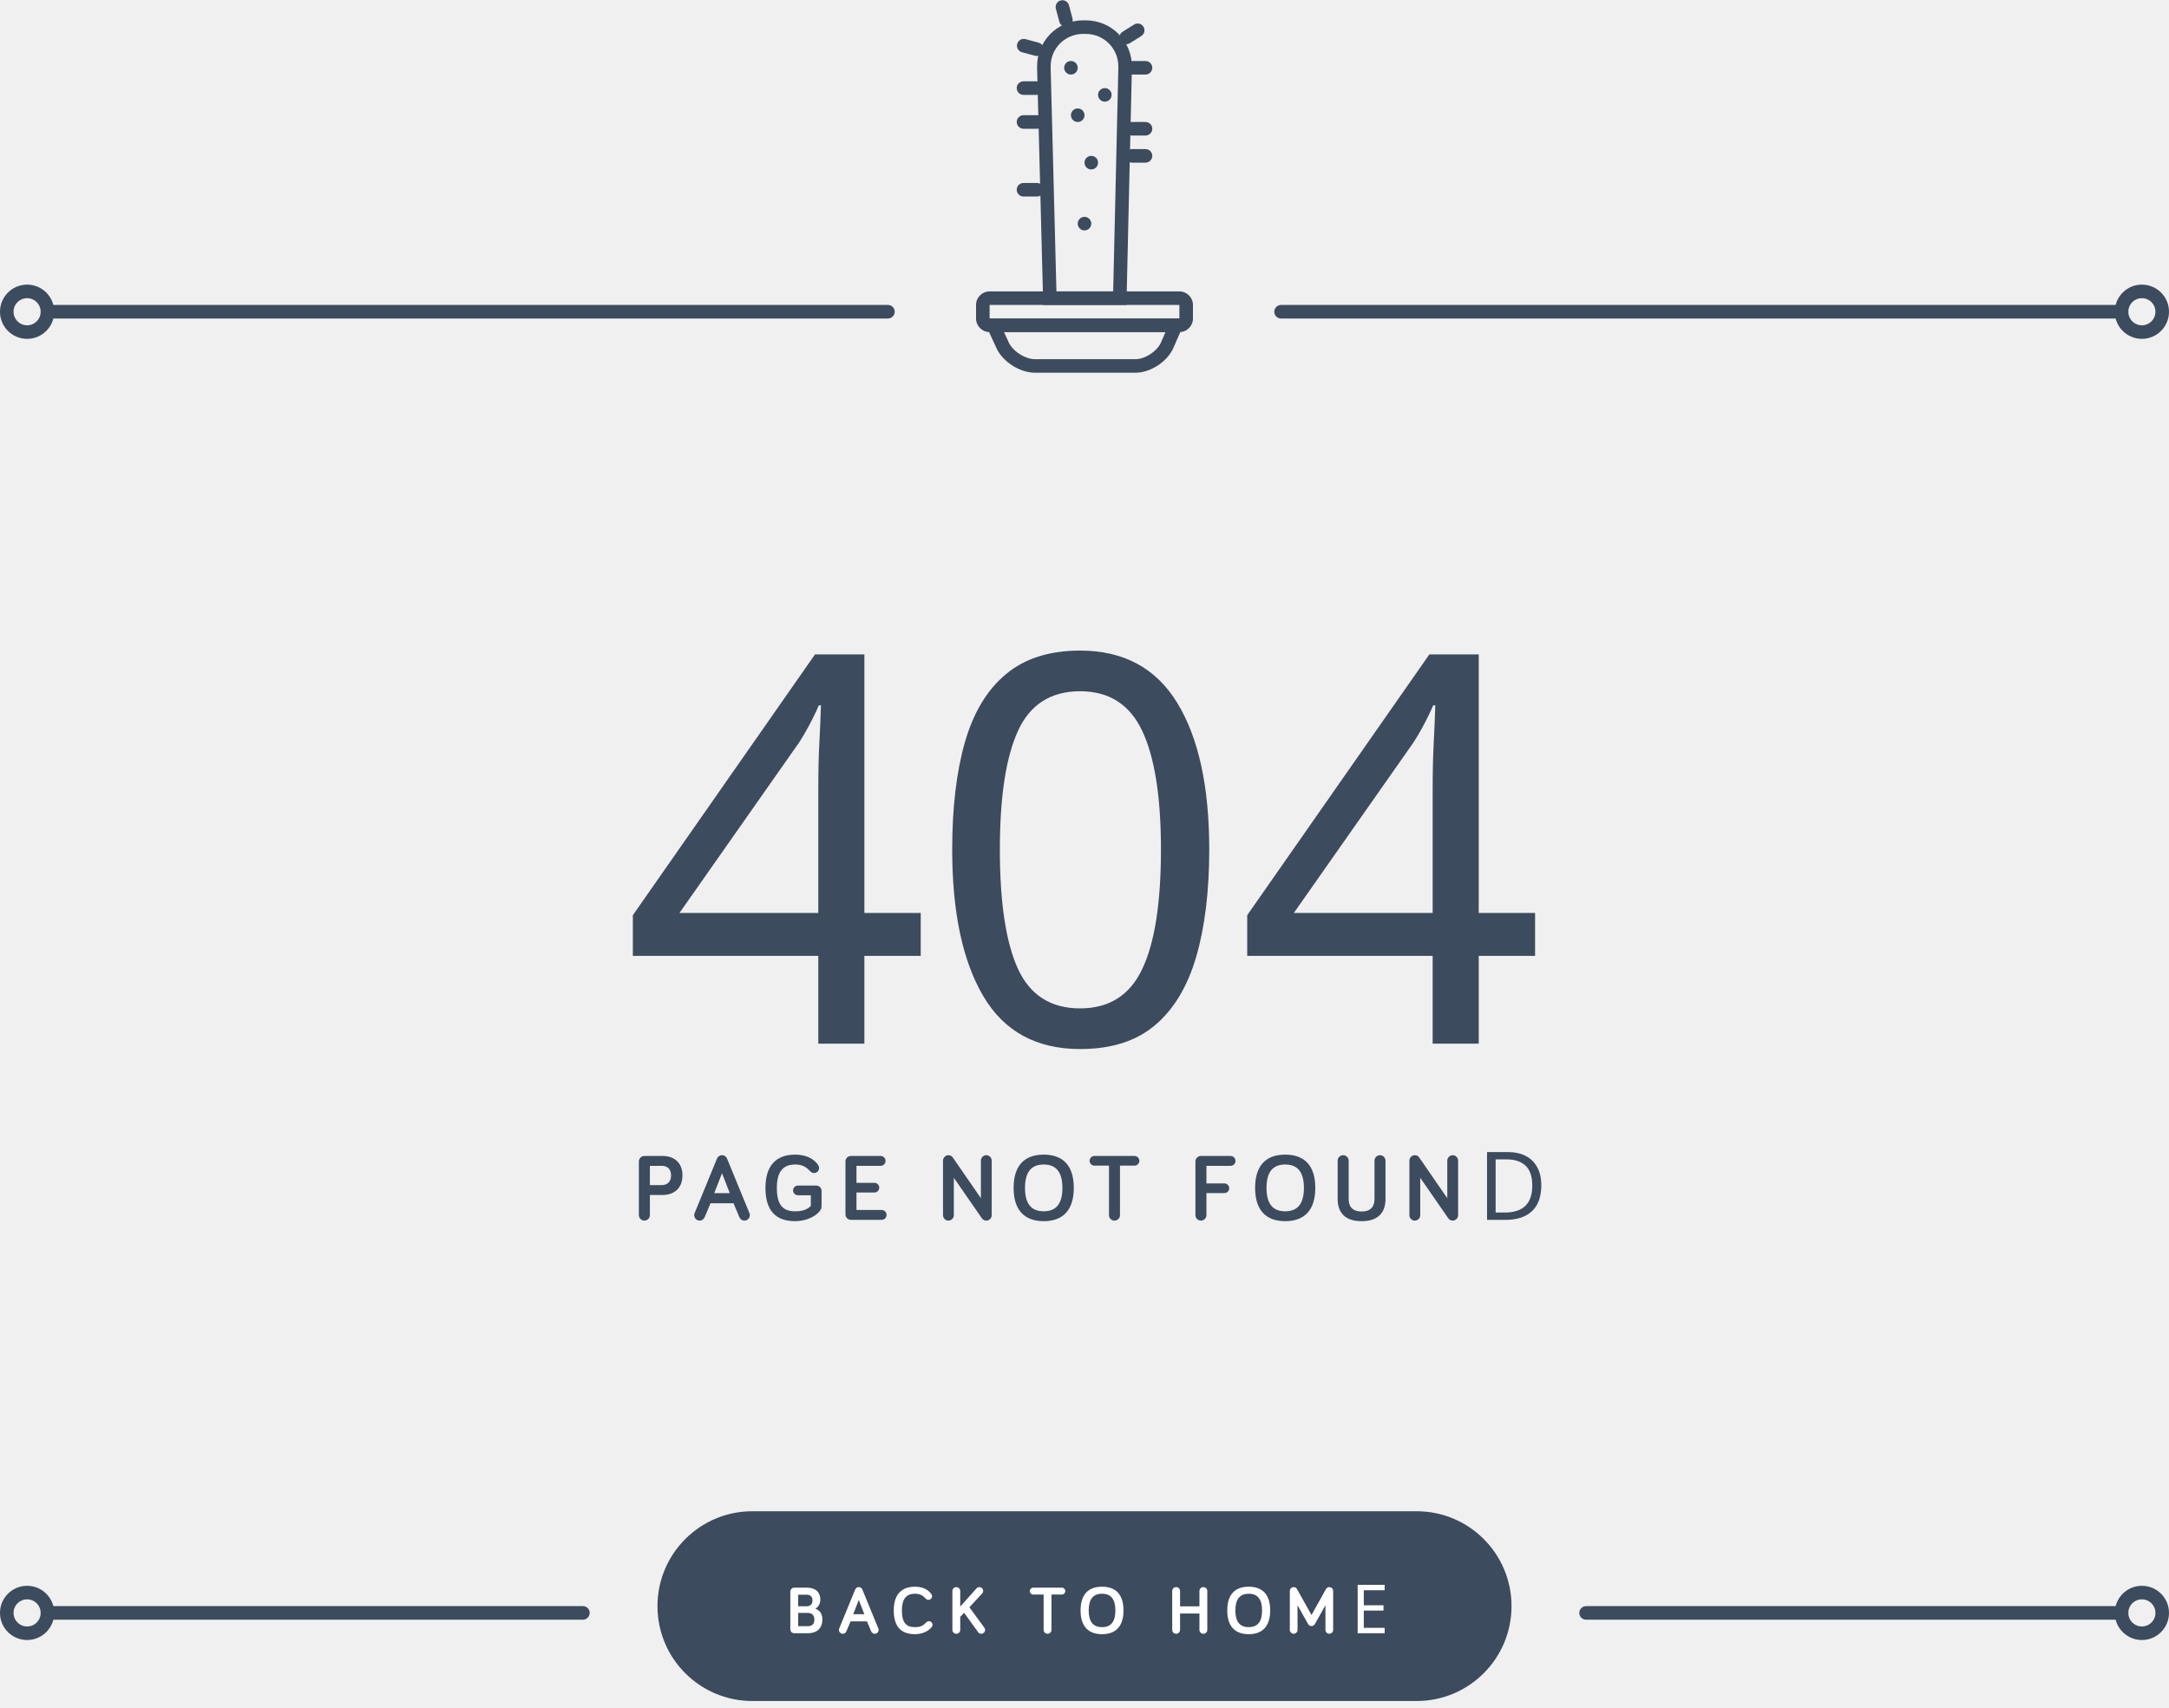
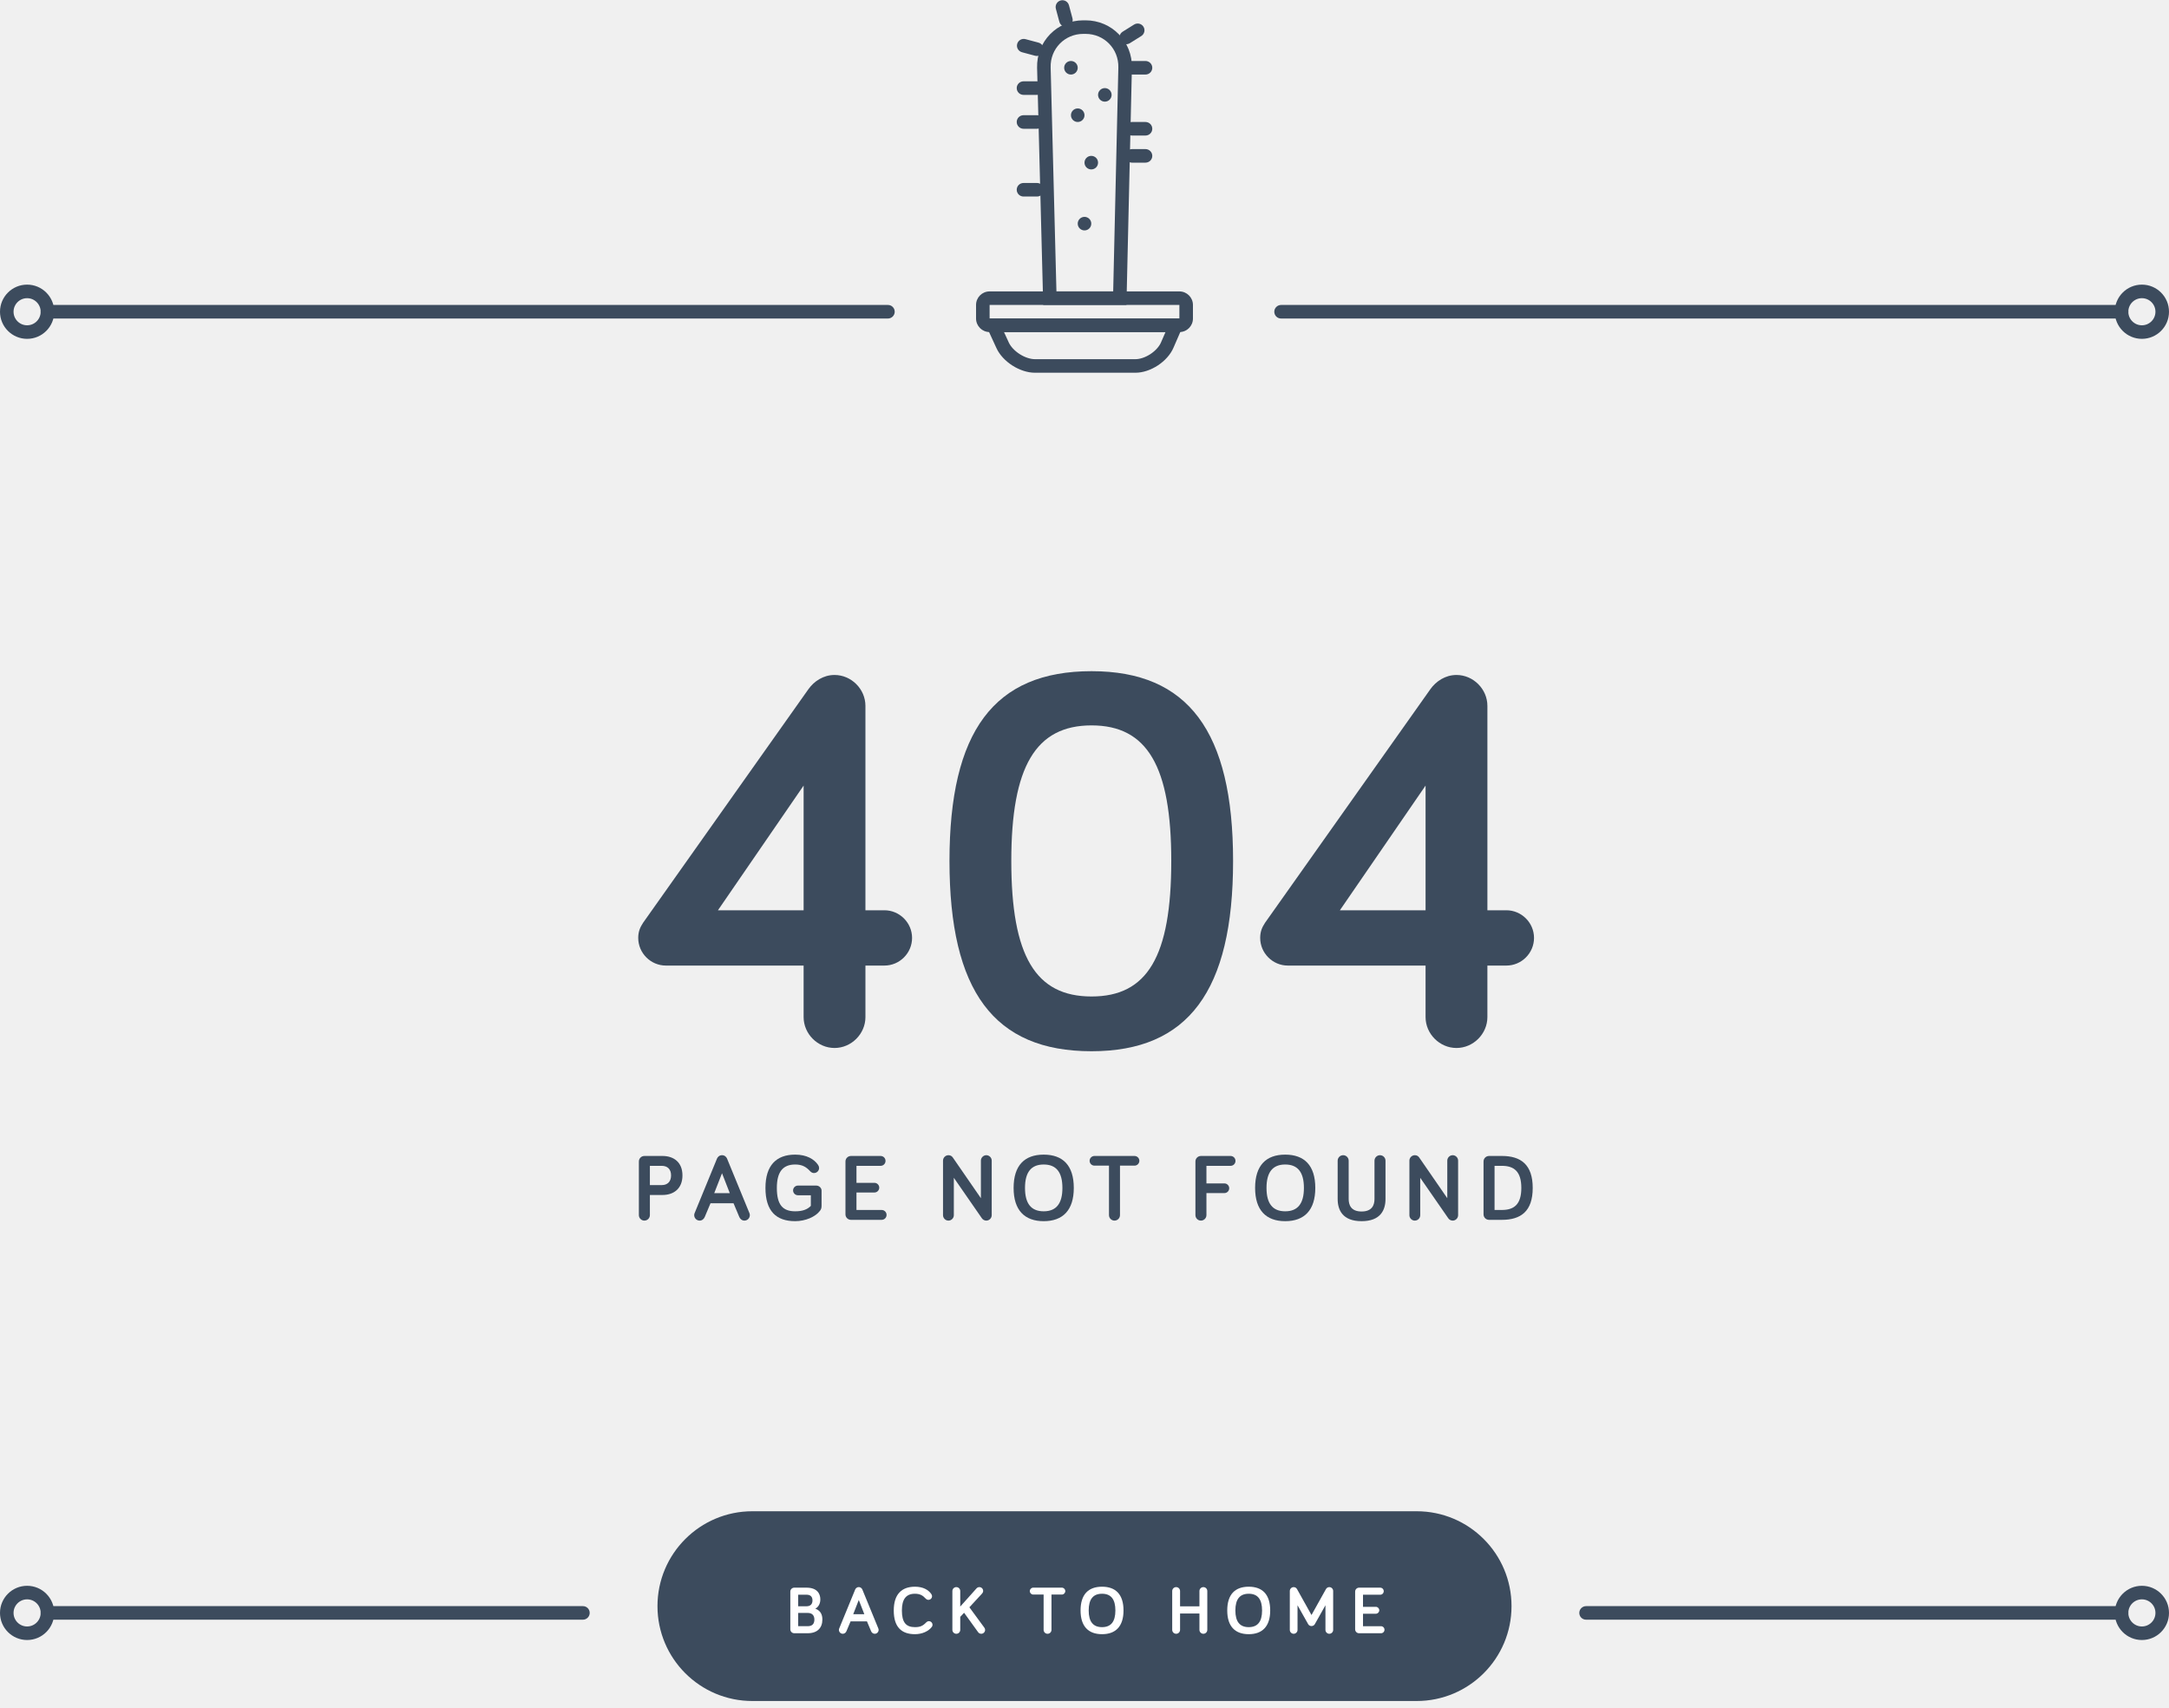
<svg xmlns="http://www.w3.org/2000/svg" xmlns:xlink="http://www.w3.org/1999/xlink" version="1.1" id="Layer_1" x="0px" y="0px" width="320px" height="252px" viewBox="0 0 320 252" enable-background="new 0 0 320 252" xml:space="preserve">
  <g>
    <defs>
      <path id="SVGID_1_" d="M132,46c0,0.552-0.456,1-0.996,1H6.996C6.446,47,6,46.556,6,46c0-0.552,0.456-1,0.996-1h124.008    C131.554,45,132,45.444,132,46z" />
    </defs>
    <clipPath id="SVGID_2_">
      <use xlink:href="#SVGID_1_" overflow="visible" />
    </clipPath>
    <path clip-path="url(#SVGID_2_)" fill="none" stroke="#3C4B5D" stroke-width="4" stroke-miterlimit="10" d="M132,46   c0,0.552-0.456,1-0.996,1H6.996C6.446,47,6,46.556,6,46c0-0.552,0.456-1,0.996-1h124.008C131.554,45,132,45.444,132,46z" />
  </g>
  <g>
    <defs>
      <path id="SVGID_3_" d="M314,46c0,0.552-0.456,1-0.996,1H188.996c-0.55,0-0.996-0.444-0.996-1c0-0.552,0.456-1,0.996-1h124.008    C313.554,45,314,45.444,314,46z" />
    </defs>
    <clipPath id="SVGID_4_">
      <use xlink:href="#SVGID_3_" overflow="visible" />
    </clipPath>
    <path clip-path="url(#SVGID_4_)" fill="none" stroke="#3C4B5D" stroke-width="4" stroke-miterlimit="10" d="M314,46   c0,0.552-0.456,1-0.996,1H188.996c-0.55,0-0.996-0.444-0.996-1c0-0.552,0.456-1,0.996-1h124.008C313.554,45,314,45.444,314,46z" />
  </g>
  <g>
    <defs>
      <path id="SVGID_5_" d="M87,238c0,0.553-0.456,1-0.995,1H6.995C6.445,239,6,238.556,6,238c0-0.553,0.456-1,0.995-1h79.01    C86.555,237,87,237.444,87,238z" />
    </defs>
    <clipPath id="SVGID_6_">
      <use xlink:href="#SVGID_5_" overflow="visible" />
    </clipPath>
    <path clip-path="url(#SVGID_6_)" fill="none" stroke="#3C4B5D" stroke-width="4" stroke-miterlimit="10" d="M87,238   c0,0.553-0.456,1-0.995,1H6.995C6.445,239,6,238.556,6,238c0-0.553,0.456-1,0.995-1h79.01C86.555,237,87,237.444,87,238z" />
  </g>
  <g>
    <defs>
      <path id="SVGID_7_" d="M314,238c0,0.553-0.455,1-0.995,1h-79.01c-0.55,0-0.995-0.444-0.995-1c0-0.553,0.455-1,0.995-1h79.01    C313.555,237,314,237.444,314,238z" />
    </defs>
    <clipPath id="SVGID_8_">
      <use xlink:href="#SVGID_7_" overflow="visible" />
    </clipPath>
    <path clip-path="url(#SVGID_8_)" fill="none" stroke="#3C4B5D" stroke-width="4" stroke-miterlimit="10" d="M314,238   c0,0.553-0.455,1-0.995,1h-79.01c-0.55,0-0.995-0.444-0.995-1c0-0.553,0.455-1,0.995-1h79.01C313.555,237,314,237.444,314,238z" />
  </g>
  <g>
    <defs>
      <path id="SVGID_9_" d="M97,237c0-7.732,6.27-14,13.996-14h98.008c7.729,0,13.996,6.267,13.996,14c0,7.732-6.27,14-13.996,14    h-98.008C103.266,251,97,244.733,97,237z" />
    </defs>
    <clipPath id="SVGID_10_">
      <use xlink:href="#SVGID_9_" overflow="visible" />
    </clipPath>
    <rect x="92" y="218" clip-path="url(#SVGID_10_)" fill="#3C4B5D" width="136" height="38" />
  </g>
  <g>
    <path fill="#FFFFFF" d="M117.179,241c-0.32,0-0.58-0.26-0.58-0.58v-5.566c0-0.32,0.26-0.58,0.58-0.58h1.799   c1.509,0,2.049,0.819,2.049,1.739c0,0.66-0.33,1.159-0.74,1.359c0.75,0.29,1.04,0.829,1.04,1.609c0,1.219-0.729,2.019-2.169,2.019   H117.179z M117.759,237.022h1.22c0.629,0,0.889-0.36,0.889-0.859c0-0.521-0.26-0.85-0.889-0.85h-1.22V237.022z M117.759,239.961   h1.399c0.709,0,0.99-0.38,0.99-0.979c0-0.61-0.33-0.979-0.99-0.979h-1.399V239.961z" />
    <path fill="#FFFFFF" d="M125.489,239.251l-0.61,1.449c-0.09,0.21-0.28,0.38-0.54,0.38c-0.31,0-0.57-0.26-0.57-0.569   c0-0.061,0.01-0.141,0.04-0.21l2.358-5.747c0.06-0.14,0.22-0.36,0.53-0.36c0.31,0,0.47,0.221,0.53,0.36l2.359,5.747   c0.03,0.069,0.04,0.149,0.04,0.21c0,0.31-0.26,0.569-0.57,0.569c-0.26,0-0.45-0.17-0.54-0.38l-0.61-1.449H125.489z    M126.698,236.093l-0.819,2.099h1.639L126.698,236.093z" />
    <path fill="#FFFFFF" d="M131.86,237.642c0-2.368,1.139-3.508,3.128-3.508c1.209,0,1.999,0.479,2.409,1.079   c0.08,0.12,0.11,0.22,0.11,0.33c0,0.29-0.24,0.529-0.54,0.529c-0.14,0-0.28-0.06-0.41-0.199c-0.41-0.45-0.839-0.7-1.569-0.7   c-1.33,0-1.929,0.82-1.929,2.469c0,1.749,0.6,2.459,1.929,2.459c0.739,0,1.139-0.17,1.619-0.66c0.16-0.159,0.29-0.22,0.43-0.22   c0.3,0,0.54,0.24,0.54,0.54c0,0.12-0.04,0.22-0.1,0.3c-0.479,0.64-1.419,1.079-2.488,1.079   C132.999,241.14,131.86,240.091,131.86,237.642z" />
    <path fill="#FFFFFF" d="M141.669,237.062l2.398-2.679c0.12-0.13,0.27-0.19,0.42-0.19c0.31,0,0.56,0.25,0.56,0.561   c0,0.159-0.06,0.279-0.15,0.379l-1.879,2.039l2.208,3.009c0.07,0.09,0.11,0.21,0.11,0.33c0,0.31-0.26,0.569-0.57,0.569   c-0.24,0-0.39-0.14-0.47-0.25l-2.059-2.849l-0.569,0.6v1.919c0,0.32-0.26,0.58-0.58,0.58s-0.58-0.26-0.58-0.58v-5.727   c0-0.32,0.26-0.58,0.58-0.58s0.58,0.26,0.58,0.58V237.062z" />
    <path fill="#FFFFFF" d="M155.128,235.293v5.207c0,0.32-0.26,0.58-0.58,0.58s-0.58-0.26-0.58-0.58v-5.207h-1.529   c-0.28,0-0.51-0.229-0.51-0.51c0-0.279,0.23-0.51,0.51-0.51h4.218c0.28,0,0.509,0.23,0.509,0.51c0,0.28-0.229,0.51-0.509,0.51   H155.128z" />
    <path fill="#FFFFFF" d="M159.419,237.642c0-2.368,1.149-3.508,3.168-3.508c2.019,0,3.168,1.14,3.168,3.508   c0,2.339-1.149,3.498-3.168,3.498C160.569,241.14,159.419,239.98,159.419,237.642z M160.619,237.642   c0,1.649,0.65,2.459,1.969,2.459c1.318,0,1.969-0.81,1.969-2.459c0-1.659-0.65-2.469-1.969-2.469   C161.269,235.173,160.619,235.982,160.619,237.642z" />
    <path fill="#FFFFFF" d="M178.117,240.5c0,0.32-0.26,0.58-0.58,0.58s-0.58-0.26-0.58-0.58v-2.408h-2.858v2.408   c0,0.32-0.26,0.58-0.579,0.58c-0.32,0-0.58-0.26-0.58-0.58v-5.727c0-0.32,0.26-0.58,0.58-0.58c0.319,0,0.579,0.26,0.579,0.58v2.259   h2.858v-2.259c0-0.32,0.26-0.58,0.58-0.58s0.58,0.26,0.58,0.58V240.5z" />
    <path fill="#FFFFFF" d="M181.06,237.642c0-2.368,1.149-3.508,3.169-3.508c2.018,0,3.168,1.14,3.168,3.508   c0,2.339-1.15,3.498-3.168,3.498C182.209,241.14,181.06,239.98,181.06,237.642z M182.259,237.642c0,1.649,0.649,2.459,1.97,2.459   c1.318,0,1.969-0.81,1.969-2.459c0-1.659-0.65-2.469-1.969-2.469C182.908,235.173,182.259,235.982,182.259,237.642z" />
    <path fill="#FFFFFF" d="M192.998,239.661l-1.569-2.789v3.639c0,0.31-0.26,0.569-0.569,0.569c-0.311,0-0.57-0.26-0.57-0.569v-5.747   c0-0.311,0.26-0.57,0.57-0.57c0.25,0,0.41,0.141,0.51,0.32l2.119,3.798l2.118-3.798c0.101-0.18,0.26-0.32,0.51-0.32   c0.31,0,0.569,0.26,0.569,0.57v5.747c0,0.31-0.26,0.569-0.569,0.569s-0.569-0.26-0.569-0.569v-3.639l-1.569,2.789   c-0.101,0.18-0.29,0.279-0.489,0.279C193.287,239.94,193.098,239.841,192.998,239.661z" />
  </g>
-   <text transform="matrix(1 0 0 1 199.3301 241)" fill="#FFFFFF" font-family="'Bariol-Bold'" font-size="10">E</text>
+   <g>
+     <path fill="#FFFFFF" d="M201.089,237.103h1.89c0.279,0,0.51,0.229,0.51,0.51c0,0.279-0.23,0.509-0.51,0.509h-1.89v1.84h2.649   c0.289,0,0.52,0.229,0.52,0.52s-0.23,0.52-0.52,0.52h-3.229c-0.32,0-0.58-0.26-0.58-0.58v-5.566c0-0.32,0.26-0.58,0.58-0.58h3.118   c0.29,0,0.52,0.23,0.52,0.52c0,0.29-0.229,0.521-0.52,0.521h-2.539V237.103z" />
+   </g>
  <g>
    <defs>
      <path id="SVGID_11_" d="M145,47h30l-1.881,4.328C172.237,53.356,169.73,55,167.518,55h-14.833c-2.212,0-4.75-1.619-5.672-3.625    L145,47z" />
    </defs>
    <clipPath id="SVGID_12_">
      <use xlink:href="#SVGID_11_" overflow="visible" />
    </clipPath>
    <path clip-path="url(#SVGID_12_)" fill="none" stroke="#3C4B5D" stroke-width="4" stroke-miterlimit="10" d="M145,47h30   l-1.881,4.328C172.237,53.356,169.73,55,167.518,55h-14.833c-2.212,0-4.75-1.619-5.672-3.625L145,47z" />
  </g>
  <g>
    <defs>
      <path id="SVGID_13_" d="M144,44.998c0-1.104,0.889-1.998,2.001-1.998h27.997c1.105,0,2.002,0.898,2.002,1.998v2.004    c0,1.104-0.89,1.998-2.002,1.998h-27.997c-1.105,0-2.001-0.898-2.001-1.998V44.998z" />
    </defs>
    <clipPath id="SVGID_14_">
      <use xlink:href="#SVGID_13_" overflow="visible" />
    </clipPath>
    <path clip-path="url(#SVGID_14_)" fill="none" stroke="#3C4B5D" stroke-width="4" stroke-miterlimit="10" d="M144,44.998   c0-1.104,0.889-1.998,2.002-1.998h27.996c1.105,0,2.002,0.898,2.002,1.998v2.004c0,1.104-0.89,1.998-2.002,1.998h-27.996   c-1.106,0-2.002-0.898-2.002-1.998V44.998z" />
  </g>
  <g>
    <defs>
      <path id="SVGID_15_" d="M153.006,9.995C152.906,6.131,155.953,3,159.823,3h0.336c3.864,0,6.925,3.123,6.835,7.006L166.187,45    H153.91L153.006,9.995z" />
    </defs>
    <clipPath id="SVGID_16_">
      <use xlink:href="#SVGID_15_" overflow="visible" />
    </clipPath>
    <path clip-path="url(#SVGID_16_)" fill="none" stroke="#3C4B5D" stroke-width="4" stroke-miterlimit="10" d="M153.006,9.995   C152.907,6.131,155.953,3,159.823,3h0.336c3.864,0,6.925,3.123,6.835,7.006L166.187,45H153.91L153.006,9.995z" />
  </g>
  <g>
    <defs>
      <path id="SVGID_17_" d="M154,28c0,0.552-0.443,1-1.009,1h-1.981c-0.557,0-1.009-0.444-1.009-1c0-0.552,0.443-1,1.009-1h1.981    C153.548,27,154,27.444,154,28z" />
    </defs>
    <clipPath id="SVGID_18_">
      <use xlink:href="#SVGID_17_" overflow="visible" />
    </clipPath>
    <path clip-path="url(#SVGID_18_)" fill="none" stroke="#3C4B5D" stroke-width="4" stroke-miterlimit="10" d="M154,28   c0,0.552-0.443,1-1.009,1h-1.981c-0.557,0-1.009-0.444-1.009-1c0-0.552,0.443-1,1.009-1h1.981C153.548,27,154,27.444,154,28z" />
  </g>
  <g>
    <defs>
      <path id="SVGID_19_" d="M154,18c0,0.552-0.443,1-1.009,1h-1.981c-0.557,0-1.009-0.444-1.009-1c0-0.552,0.443-1,1.009-1h1.981    C153.548,17,154,17.444,154,18z" />
    </defs>
    <clipPath id="SVGID_20_">
      <use xlink:href="#SVGID_19_" overflow="visible" />
    </clipPath>
    <path clip-path="url(#SVGID_20_)" fill="none" stroke="#3C4B5D" stroke-width="4" stroke-miterlimit="10" d="M154,18   c0,0.552-0.443,1-1.009,1h-1.981c-0.557,0-1.009-0.444-1.009-1c0-0.552,0.443-1,1.009-1h1.981C153.548,17,154,17.444,154,18z" />
  </g>
  <g>
    <defs>
      <circle id="SVGID_21_" cx="158" cy="10" r="1" />
    </defs>
    <clipPath id="SVGID_22_">
      <use xlink:href="#SVGID_21_" overflow="visible" />
    </clipPath>
    <rect x="152" y="4" clip-path="url(#SVGID_22_)" fill="#3C4B5D" width="12" height="12" />
  </g>
  <g>
    <defs>
      <circle id="SVGID_23_" cx="159" cy="17" r="1" />
    </defs>
    <clipPath id="SVGID_24_">
      <use xlink:href="#SVGID_23_" overflow="visible" />
    </clipPath>
    <rect x="153" y="11" clip-path="url(#SVGID_24_)" fill="#3C4B5D" width="12" height="12" />
  </g>
  <g>
    <defs>
      <circle id="SVGID_25_" cx="161" cy="24" r="1" />
    </defs>
    <clipPath id="SVGID_26_">
      <use xlink:href="#SVGID_25_" overflow="visible" />
    </clipPath>
    <rect x="155" y="18" clip-path="url(#SVGID_26_)" fill="#3C4B5D" width="12" height="12" />
  </g>
  <g>
    <defs>
      <circle id="SVGID_27_" cx="160" cy="33" r="1" />
    </defs>
    <clipPath id="SVGID_28_">
      <use xlink:href="#SVGID_27_" overflow="visible" />
    </clipPath>
    <rect x="154" y="27" clip-path="url(#SVGID_28_)" fill="#3C4B5D" width="12" height="12" />
  </g>
  <g>
    <defs>
      <circle id="SVGID_29_" cx="163" cy="14" r="1" />
    </defs>
    <clipPath id="SVGID_30_">
      <use xlink:href="#SVGID_29_" overflow="visible" />
    </clipPath>
    <rect x="157" y="8" clip-path="url(#SVGID_30_)" fill="#3C4B5D" width="12" height="12" />
  </g>
  <g>
    <defs>
      <path id="SVGID_31_" d="M154,13c0,0.552-0.443,1-1.009,1h-1.981c-0.557,0-1.009-0.444-1.009-1c0-0.552,0.443-1,1.009-1h1.981    C153.548,12,154,12.444,154,13z" />
    </defs>
    <clipPath id="SVGID_32_">
      <use xlink:href="#SVGID_31_" overflow="visible" />
    </clipPath>
    <path clip-path="url(#SVGID_32_)" fill="none" stroke="#3C4B5D" stroke-width="4" stroke-miterlimit="10" d="M154,13   c0,0.552-0.443,1-1.009,1h-1.981c-0.557,0-1.009-0.444-1.009-1c0-0.552,0.443-1,1.009-1h1.981C153.548,12,154,12.444,154,13z" />
  </g>
  <g>
    <defs>
      <path id="SVGID_33_" d="M153.932,7.518c-0.143,0.534-0.688,0.851-1.234,0.705l-1.914-0.513c-0.539-0.144-0.86-0.69-0.716-1.227    c0.143-0.534,0.688-0.851,1.234-0.705l1.914,0.513C153.754,6.435,154.076,6.98,153.932,7.518z" />
    </defs>
    <clipPath id="SVGID_34_">
      <use xlink:href="#SVGID_33_" overflow="visible" />
    </clipPath>
    <path clip-path="url(#SVGID_34_)" fill="none" stroke="#3C4B5D" stroke-width="4" stroke-miterlimit="10" d="M153.932,7.518   c-0.143,0.534-0.687,0.851-1.233,0.705l-1.914-0.513c-0.539-0.144-0.86-0.69-0.716-1.227c0.143-0.534,0.687-0.851,1.233-0.705   l1.914,0.513C153.754,6.435,154.076,6.98,153.932,7.518z" />
  </g>
  <g>
    <defs>
      <path id="SVGID_35_" d="M170,23c0,0.552-0.443,1-1.01,1h-1.98c-0.558,0-1.01-0.444-1.01-1c0-0.552,0.443-1,1.01-1h1.98    C169.548,22,170,22.444,170,23z" />
    </defs>
    <clipPath id="SVGID_36_">
      <use xlink:href="#SVGID_35_" overflow="visible" />
    </clipPath>
    <path clip-path="url(#SVGID_36_)" fill="none" stroke="#3C4B5D" stroke-width="4" stroke-miterlimit="10" d="M170,23   c0,0.552-0.443,1-1.01,1h-1.98c-0.558,0-1.01-0.444-1.01-1c0-0.552,0.443-1,1.01-1h1.98C169.548,22,170,22.444,170,23z" />
  </g>
  <g>
    <defs>
      <path id="SVGID_37_" d="M170,19c0,0.552-0.443,1-1.01,1h-1.98c-0.558,0-1.01-0.444-1.01-1c0-0.552,0.443-1,1.01-1h1.98    C169.548,18,170,18.444,170,19z" />
    </defs>
    <clipPath id="SVGID_38_">
      <use xlink:href="#SVGID_37_" overflow="visible" />
    </clipPath>
    <path clip-path="url(#SVGID_38_)" fill="none" stroke="#3C4B5D" stroke-width="4" stroke-miterlimit="10" d="M170,19   c0,0.552-0.443,1-1.01,1h-1.98c-0.558,0-1.01-0.444-1.01-1c0-0.552,0.443-1,1.01-1h1.98C169.548,18,170,18.444,170,19z" />
  </g>
  <g>
    <defs>
      <path id="SVGID_39_" d="M170,10c0,0.552-0.443,1-1.01,1h-1.98c-0.558,0-1.01-0.444-1.01-1c0-0.552,0.443-1,1.01-1h1.98    C169.548,9,170,9.444,170,10z" />
    </defs>
    <clipPath id="SVGID_40_">
      <use xlink:href="#SVGID_39_" overflow="visible" />
    </clipPath>
    <path clip-path="url(#SVGID_40_)" fill="none" stroke="#3C4B5D" stroke-width="4" stroke-miterlimit="10" d="M170,10   c0,0.552-0.443,1-1.01,1h-1.98c-0.558,0-1.01-0.444-1.01-1c0-0.552,0.443-1,1.01-1h1.98C169.548,9,170,9.444,170,10z" />
  </g>
  <g>
    <defs>
      <path id="SVGID_41_" d="M168.696,3.94c0.293,0.468,0.153,1.083-0.326,1.383l-1.681,1.05c-0.473,0.295-1.091,0.158-1.386-0.313    c-0.293-0.468-0.153-1.083,0.326-1.383l1.681-1.05C167.783,3.332,168.401,3.469,168.696,3.94z" />
    </defs>
    <clipPath id="SVGID_42_">
      <use xlink:href="#SVGID_41_" overflow="visible" />
    </clipPath>
    <path clip-path="url(#SVGID_42_)" fill="none" stroke="#3C4B5D" stroke-width="4" stroke-miterlimit="10" d="M168.696,3.94   c0.292,0.469,0.153,1.083-0.326,1.383l-1.681,1.05c-0.473,0.295-1.091,0.158-1.386-0.313c-0.293-0.468-0.153-1.083,0.326-1.383   l1.681-1.05C167.783,3.332,168.401,3.469,168.696,3.94z" />
  </g>
  <g>
    <defs>
      <path id="SVGID_43_" d="M157.518,3.932c-0.533,0.143-1.081-0.17-1.227-0.716l-0.513-1.914c-0.145-0.538,0.167-1.09,0.705-1.234    c0.533-0.143,1.081,0.17,1.227,0.716l0.513,1.914C158.367,3.236,158.055,3.788,157.518,3.932z" />
    </defs>
    <clipPath id="SVGID_44_">
      <use xlink:href="#SVGID_43_" overflow="visible" />
    </clipPath>
    <path clip-path="url(#SVGID_44_)" fill="none" stroke="#3C4B5D" stroke-width="4" stroke-miterlimit="10" d="M157.518,3.932   c-0.533,0.143-1.081-0.169-1.227-0.716l-0.513-1.914c-0.145-0.538,0.167-1.09,0.705-1.233c0.533-0.143,1.081,0.169,1.227,0.716   l0.513,1.914C158.367,3.236,158.055,3.788,157.518,3.932z" />
  </g>
  <g>
    <path fill="#3C4B5D" d="M95.88,176.33v2.97c0,0.448-0.364,0.812-0.812,0.812s-0.812-0.364-0.812-0.812v-7.914   c0-0.448,0.364-0.812,0.812-0.812h2.675c1.639,0,2.942,0.91,2.942,2.871c0,1.934-1.275,2.886-2.942,2.886H95.88z M95.88,172.029   v2.844h1.737c0.869,0,1.387-0.519,1.387-1.429c0-0.925-0.532-1.415-1.387-1.415H95.88z" />
    <path fill="#3C4B5D" d="M104.826,177.549l-0.854,2.031c-0.126,0.294-0.392,0.532-0.756,0.532c-0.434,0-0.798-0.364-0.798-0.799   c0-0.084,0.014-0.196,0.056-0.294l3.306-8.055c0.084-0.196,0.308-0.504,0.743-0.504c0.434,0,0.658,0.308,0.742,0.504l3.306,8.055   c0.042,0.098,0.056,0.21,0.056,0.294c0,0.435-0.364,0.799-0.798,0.799c-0.364,0-0.63-0.238-0.756-0.532l-0.854-2.031H104.826z    M106.521,173.122l-1.149,2.941h2.297L106.521,173.122z" />
    <path fill="#3C4B5D" d="M119.626,176.372h-1.905c-0.393,0-0.715-0.322-0.715-0.715c0-0.392,0.322-0.714,0.715-0.714h2.717   c0.392,0,0.771,0.336,0.771,0.742v2.241c0,0.322-0.07,0.532-0.238,0.742c-0.672,0.896-2.157,1.527-3.656,1.527   c-2.788,0-4.385-1.471-4.385-4.903c0-3.319,1.597-4.916,4.385-4.916c1.695,0,2.801,0.672,3.375,1.513   c0.112,0.168,0.154,0.309,0.154,0.462c0,0.406-0.336,0.743-0.756,0.743c-0.196,0-0.393-0.085-0.574-0.28   c-0.575-0.631-1.177-0.98-2.199-0.98c-1.863,0-2.704,1.148-2.704,3.459c0,2.452,0.84,3.446,2.704,3.446   c1.036,0,1.765-0.238,2.311-0.799V176.372z" />
    <path fill="#3C4B5D" d="M126.358,174.537h2.647c0.392,0,0.714,0.322,0.714,0.714c0,0.393-0.322,0.715-0.714,0.715h-2.647v2.577   h3.712c0.406,0,0.729,0.322,0.729,0.729S130.476,180,130.07,180h-4.524c-0.448,0-0.812-0.364-0.812-0.812v-7.802   c0-0.448,0.364-0.812,0.812-0.812h4.371c0.406,0,0.728,0.322,0.728,0.729c0,0.405-0.322,0.728-0.728,0.728h-3.558V174.537z" />
    <path fill="#3C4B5D" d="M146.311,171.26v8.054c0,0.435-0.364,0.799-0.798,0.799c-0.266,0-0.518-0.141-0.658-0.351l-4.132-5.967   v5.519c0,0.435-0.364,0.799-0.798,0.799s-0.798-0.364-0.798-0.799v-8.054c0-0.435,0.364-0.799,0.798-0.799   c0.28,0,0.504,0.126,0.645,0.336l4.146,6.01v-5.547c0-0.435,0.364-0.799,0.798-0.799   C145.947,170.461,146.311,170.825,146.311,171.26z" />
    <path fill="#3C4B5D" d="M149.541,175.293c0-3.319,1.611-4.916,4.44-4.916s4.44,1.597,4.44,4.916c0,3.278-1.611,4.903-4.44,4.903   S149.541,178.571,149.541,175.293z M151.222,175.293c0,2.312,0.911,3.446,2.759,3.446c1.849,0,2.76-1.135,2.76-3.446   c0-2.325-0.911-3.459-2.76-3.459C152.132,171.834,151.222,172.968,151.222,175.293z" />
    <path fill="#3C4B5D" d="M165.236,172.002v7.298c0,0.448-0.363,0.812-0.812,0.812s-0.812-0.364-0.812-0.812v-7.298h-2.144   c-0.393,0-0.714-0.322-0.714-0.715c0-0.392,0.322-0.714,0.714-0.714h5.912c0.392,0,0.714,0.322,0.714,0.714   c0,0.393-0.322,0.715-0.714,0.715H165.236z" />
    <path fill="#3C4B5D" d="M177.989,179.3c0,0.448-0.364,0.812-0.812,0.812s-0.812-0.364-0.812-0.812v-7.914   c0-0.448,0.364-0.812,0.812-0.812h4.37c0.406,0,0.729,0.322,0.729,0.729c0,0.405-0.322,0.728-0.729,0.728h-3.558v2.592h2.647   c0.393,0,0.715,0.322,0.715,0.715c0,0.392-0.322,0.714-0.715,0.714h-2.647V179.3z" />
    <path fill="#3C4B5D" d="M185.17,175.293c0-3.319,1.611-4.916,4.44-4.916s4.44,1.597,4.44,4.916c0,3.278-1.611,4.903-4.44,4.903   S185.17,178.571,185.17,175.293z M186.852,175.293c0,2.312,0.91,3.446,2.759,3.446s2.76-1.135,2.76-3.446   c0-2.325-0.911-3.459-2.76-3.459S186.852,172.968,186.852,175.293z" />
    <path fill="#3C4B5D" d="M197.35,176.918v-5.645c0-0.448,0.365-0.812,0.812-0.812c0.449,0,0.812,0.364,0.812,0.812v5.645   c0,0.854,0.322,1.85,1.905,1.85s1.905-0.995,1.905-1.85v-5.645c0-0.448,0.364-0.812,0.812-0.812s0.812,0.364,0.812,0.812v5.645   c0,1.598-0.701,3.278-3.53,3.278S197.35,178.516,197.35,176.918z" />
    <path fill="#3C4B5D" d="M215.12,171.26v8.054c0,0.435-0.364,0.799-0.798,0.799c-0.267,0-0.519-0.141-0.658-0.351l-4.133-5.967   v5.519c0,0.435-0.364,0.799-0.799,0.799c-0.434,0-0.798-0.364-0.798-0.799v-8.054c0-0.435,0.364-0.799,0.798-0.799   c0.281,0,0.505,0.126,0.645,0.336l4.146,6.01v-5.547c0-0.435,0.364-0.799,0.799-0.799   C214.756,170.461,215.12,170.825,215.12,171.26z" />
  </g>
-   <text transform="matrix(1 0 0 1 218.0312 180)" fill="#3C4B5D" font-family="'Bariol-Bold'" font-size="14">D</text>
-   <text transform="matrix(1 0 0 1 91.6802 154)" fill="#3C4B5D" font-family="'Bariol-Bold'" font-size="80">4</text>
-   <text transform="matrix(1 0 0 1 136.5601 154)" fill="#3C4B5D" font-family="'Bariol-Bold'" font-size="80">04</text>
+   <g>
+     <path fill="#3C4B5D" d="M221.574,170.573c2.788,0,4.553,1.261,4.553,4.72c0,3.46-1.765,4.707-4.553,4.707h-1.891   c-0.448,0-0.812-0.364-0.812-0.812v-7.802c0-0.448,0.364-0.812,0.812-0.812H221.574z M220.496,178.543h1.078   c1.793,0,2.872-0.812,2.872-3.25c0-2.437-1.079-3.264-2.872-3.264h-1.078V178.543z" />
+   </g>
+   <g>
+     <path fill="#3C4B5D" d="M130.481,134.319c2.24,0,4.08,1.84,4.08,4.08s-1.84,4.08-4.08,4.08h-2.8v7.601c0,2.479-2.08,4.56-4.56,4.56   c-2.48,0-4.561-2.08-4.561-4.56v-7.601H98.24c-2.24,0-4.08-1.84-4.08-4.08c0-0.88,0.24-1.52,0.72-2.24l24.4-34.48   c0.8-1.12,2.16-2.08,3.84-2.08c2.48,0,4.56,2.08,4.56,4.561v30.16H130.481z M118.561,134.319v-18.4l-12.64,18.4H118.561z" />
+   </g>
+   <g>
+     <path fill="#3C4B5D" d="M181.921,127.039c0,19.201-6.64,28.081-20.88,28.081c-14.401,0-20.961-8.88-20.961-28.081   c0-19.12,6.56-28,20.961-28C175.281,99.039,181.921,107.919,181.921,127.039z M172.801,127.039c0-13.92-3.52-20-11.76-20   c-8.241,0-11.841,6.08-11.841,20c0,14.081,3.6,20.001,11.841,20.001C169.281,147.04,172.801,141.12,172.801,127.039z" />
+     <path fill="#3C4B5D" d="M222.24,134.319c2.24,0,4.08,1.84,4.08,4.08s-1.84,4.08-4.08,4.08h-2.8v7.601c0,2.479-2.08,4.56-4.56,4.56   c-2.48,0-4.561-2.08-4.561-4.56v-7.601H190c-2.24,0-4.08-1.84-4.08-4.08c0-0.88,0.24-1.52,0.72-2.24l24.4-34.48   c0.8-1.12,2.16-2.08,3.841-2.08c2.479,0,4.56,2.08,4.56,4.561v30.16H222.24z M210.32,134.319v-18.4l-12.641,18.4H210.32z" />
+   </g>
  <circle fill="none" stroke="#3C4B5D" stroke-width="2" stroke-miterlimit="10" cx="4" cy="46" r="3" />
  <circle fill="none" stroke="#3C4B5D" stroke-width="2" stroke-miterlimit="10" cx="4" cy="238" r="3" />
  <circle fill="none" stroke="#3C4B5D" stroke-width="2" stroke-miterlimit="10" cx="316" cy="238" r="3" />
  <circle fill="none" stroke="#3C4B5D" stroke-width="2" stroke-miterlimit="10" cx="316" cy="46" r="3" />
</svg>
